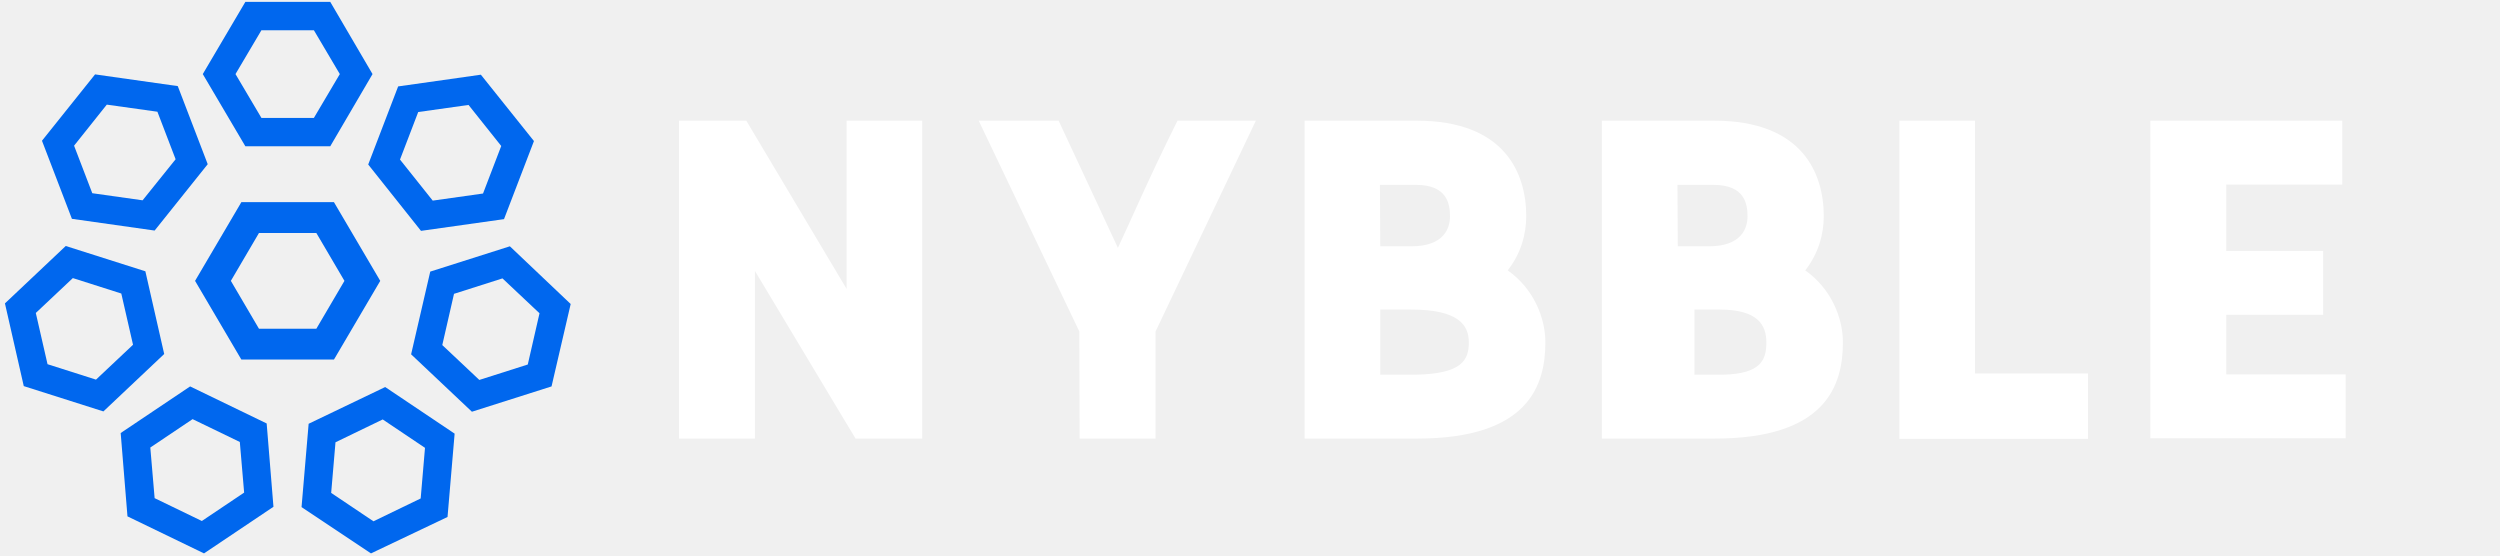
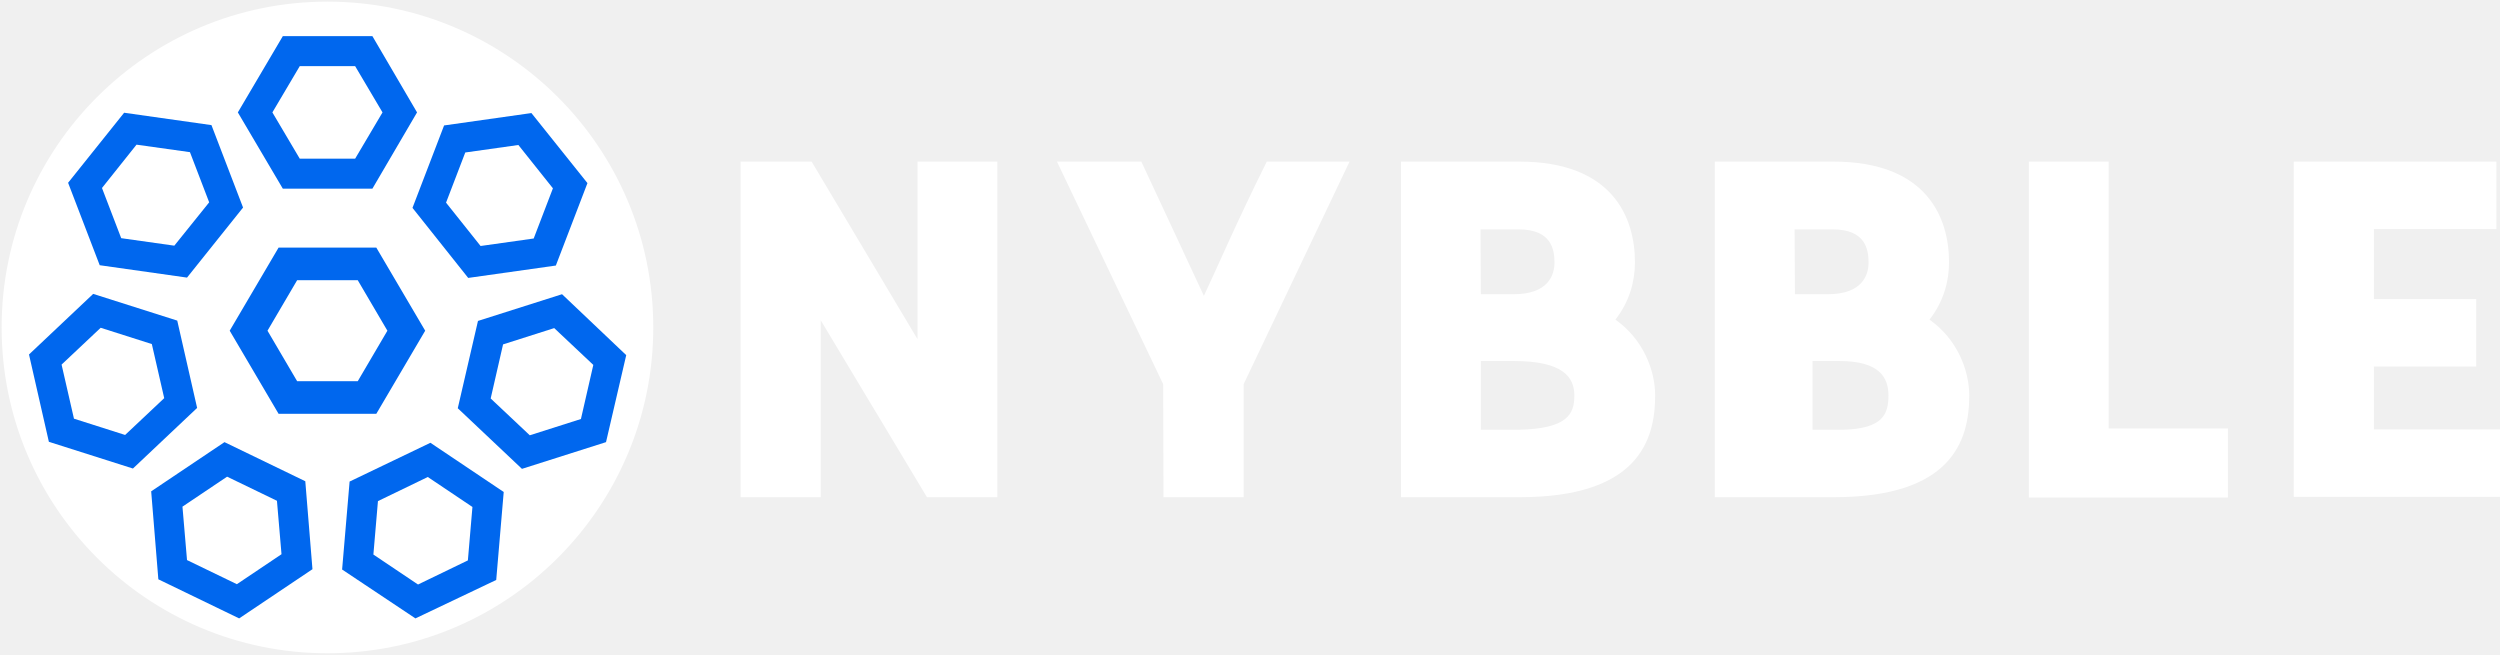
- <svg xmlns="http://www.w3.org/2000/svg" version="1.1" id="Layer_1" x="0px" y="0px" viewBox="0 0 810 180" style="enable-background:new 0 0 810 180;" xml:space="preserve">
+ <svg xmlns="http://www.w3.org/2000/svg" version="1.1" id="Layer_1" x="0px" y="0px" viewBox="0 0 767.3 201" style="enable-background:new 0 0 767.3 201;" xml:space="preserve">
  <style type="text/css">
- 	.st0{fill:#0067EE;}
- 	.st1{enable-background:new    ;}
- 	.st2{fill:#FFFFFF;}
+ 	.st0{fill:#FFFFFF;}
+ 	.st1{fill:#0067EE;}
+ 	.st2{enable-background:new    ;}
</style>
-   <path class="st0" d="M83.9,75.5h18.6l9.1,15.5l-9.1,15.5H83.9L74.8,91L83.9,75.5 M78.2,65.5L63.2,91l15,25.5h30l15-25.5l-15-25.5  H78.2z" />
-   <path class="st0" d="M84.7,9.8h17l8.4,14.2l-8.4,14.2h-17L76.3,24L84.7,9.8 M79.5,0.6L65.7,24l13.8,23.4H107L120.7,24L107,0.6H79.5z  " />
-   <path class="st0" d="M24,47.2l10.6-13.3L51,36.2l5.9,15.4L46.2,64.9l-16.3-2.3L24,47.2 M13.6,45.6l9.7,25.3l26.8,3.8l17.2-21.5  l-9.7-25.3l-26.8-3.8L13.6,45.6z" />
-   <path class="st0" d="M15.4,118l-3.8-16.6l12-11.3l15.7,5l3.8,16.6l-12,11.3L15.4,118 M7.7,125.1l25.8,8.2l19.7-18.6l-6.1-26.8  l-25.8-8.2L1.6,98.3L7.7,125.1z" />
-   <path class="st0" d="M65.4,168.8l-15.3-7.4L48.7,145l13.7-9.2l15.3,7.4l1.4,16.4L65.4,168.8 M66.1,179.3l22.5-15.1l-2.2-27l-24.8-12  l-22.5,15.1l2.2,27L66.1,179.3z" />
-   <path class="st0" d="M136.3,161.5l-15.3,7.4l-13.7-9.2l1.4-16.4l15.3-7.4l13.7,9.2L136.3,161.5 M145,167.5l2.3-27l-22.5-15.1  L100,137.3l-2.3,27l22.5,15L145,167.5z" />
-   <path class="st0" d="M174.8,101.5l-3.8,16.6l-15.7,5l-12-11.3l3.8-16.6l15.7-5L174.8,101.5 M184.9,98.5l-19.7-18.7L139.4,88  l-6.2,26.8l19.7,18.6l25.8-8.2L184.9,98.5z" />
-   <path class="st0" d="M151.8,34l10.6,13.3l-5.9,15.4L140.2,65l-10.6-13.3l5.9-15.4L151.8,34 M155.8,24.2L129,28l-9.7,25.3l17.1,21.5  l26.9-3.8l9.7-25.3L155.8,24.2z" />
-   <g class="st1">
-     <path class="st2" d="M220,39.1h21.8l32.5,54.5V39.1h24.5v103h-21.6l-32.6-54.3v54.3H220V39.1L220,39.1z" />
-     <path class="st2" d="M349.7,107.4l-32.6-68.3H343l19.2,41.2c4.3-9.1,9.7-21.9,19.3-41.2h25.4l-32.5,68.3v34.7h-24.6L349.7,107.4   L349.7,107.4z" />
-     <path class="st2" d="M422.6,39.1H459c28.6,0,35.5,17.1,35.5,30.9c0,5.9-1.7,12.1-6,17.6c8.5,6,12.2,15.5,12.2,23.3   c0,14-5.5,31.2-41.6,31.2h-36.4v-103C422.7,39.1,422.6,39.1,422.6,39.1z M447.2,79.8h10.1c10.6,0,12.5-5.9,12.5-9.7   c0-4-0.9-10.2-11-10.2h-11.7L447.2,79.8L447.2,79.8z M447.2,121.4h11.5c15.1-0.3,17.2-4.8,17.2-10.5c0-5.6-3.4-10.6-18.6-10.6   h-10.1V121.4z" />
-     <path class="st2" d="M519,39.1h36.4c28.6,0,35.5,17.1,35.5,30.9c0,5.9-1.7,12.1-6,17.6c8.5,6,12.2,15.5,12.2,23.3   c0,14-5.5,31.2-41.6,31.2H519V39.1L519,39.1z M543.6,79.8h10.1c10.6,0,12.5-5.9,12.5-9.7c0-4-0.9-10.2-11-10.2h-11.7L543.6,79.8   L543.6,79.8z M549,121.4h9.3c12.3-0.3,14-4.8,14-10.5c0-5.6-2.8-10.6-15.1-10.6H549L549,121.4L549,121.4z" />
-     <path class="st2" d="M615.4,39.1h24.5V121h36.6v21.2h-61.1V39.1z" />
-     <path class="st2" d="M696.7,39.1h62.2v20.7h-37.6v21.5h31.4V102h-31.4v19.3H760V142h-63.3V39.1L696.7,39.1z" />
+   <circle class="st0" cx="100.5" cy="100.5" r="100" />
+   <path class="st1" d="M91.2,86h18.6l9.1,15.5l-9.1,15.5H91.2l-9.1-15.5L91.2,86 M85.5,76l-15,25.5l15,25.5h30l15-25.5l-15-25.5H85.5z  " />
+   <path class="st1" d="M92,20.3h17l8.4,14.2L109,48.7H92l-8.4-14.2L92,20.3 M86.8,11.1L73,34.5l13.8,23.4h27.5L128,34.5l-13.7-23.4  H86.8z" />
+   <path class="st1" d="M31.3,57.7l10.6-13.3l16.4,2.3l5.9,15.4L53.5,75.4l-16.3-2.3L31.3,57.7 M20.9,56.1l9.7,25.3l26.8,3.8l17.2-21.5  l-9.7-25.3l-26.8-3.8L20.9,56.1z" />
+   <path class="st1" d="M22.7,128.5l-3.8-16.6l12-11.3l15.7,5l3.8,16.6l-12,11.3L22.7,128.5 M15,135.6l25.8,8.2l19.7-18.6l-6.1-26.8  l-25.8-8.2L8.9,108.8L15,135.6z" />
+   <path class="st1" d="M72.7,179.3l-15.3-7.4L56,155.5l13.7-9.2l15.3,7.4l1.4,16.4L72.7,179.3 M73.4,189.8l22.5-15.1l-2.2-27l-24.8-12  l-22.5,15.1l2.2,27L73.4,189.8z" />
+   <path class="st1" d="M143.6,172l-15.3,7.4l-13.7-9.2l1.4-16.4l15.3-7.4l13.7,9.2L143.6,172 M152.3,178l2.3-27l-22.5-15.1l-24.8,11.9  l-2.3,27l22.5,15L152.3,178z" />
+   <path class="st1" d="M182.1,112l-3.8,16.6l-15.7,5l-12-11.3l3.8-16.6l15.7-5L182.1,112 M192.2,109l-19.7-18.7l-25.8,8.2l-6.2,26.8  l19.7,18.6l25.8-8.2L192.2,109z" />
+   <path class="st1" d="M159.1,44.5l10.6,13.3l-5.9,15.4l-16.3,2.3l-10.6-13.3l5.9-15.4L159.1,44.5 M163.1,34.7l-26.8,3.8l-9.7,25.3  l17.1,21.5l26.9-3.8l9.7-25.3L163.1,34.7z" />
+   <g class="st2">
+     <path class="st0" d="M227.3,49.6h21.8l32.5,54.5V49.6h24.5v103h-21.6l-32.6-54.3v54.3h-24.6V49.6L227.3,49.6z" />
+     <path class="st0" d="M357,117.9l-32.6-68.3h25.9l19.2,41.2c4.3-9.1,9.7-21.9,19.3-41.2h25.4l-32.5,68.3v34.7h-24.6L357,117.9   L357,117.9z" />
+     <path class="st0" d="M429.9,49.6h36.4c28.6,0,35.5,17.1,35.5,30.9c0,5.9-1.7,12.1-6,17.6c8.5,6,12.2,15.5,12.2,23.3   c0,14-5.5,31.2-41.6,31.2H430v-103C430,49.6,429.9,49.6,429.9,49.6z M454.5,90.3h10.1c10.6,0,12.5-5.9,12.5-9.7   c0-4-0.9-10.2-11-10.2h-11.7L454.5,90.3L454.5,90.3z M454.5,131.9H466c15.1-0.3,17.2-4.8,17.2-10.5c0-5.6-3.4-10.6-18.6-10.6h-10.1   V131.9z" />
+     <path class="st0" d="M526.3,49.6h36.4c28.6,0,35.5,17.1,35.5,30.9c0,5.9-1.7,12.1-6,17.6c8.5,6,12.2,15.5,12.2,23.3   c0,14-5.5,31.2-41.6,31.2h-36.5V49.6L526.3,49.6z M550.9,90.3H561c10.6,0,12.5-5.9,12.5-9.7c0-4-0.9-10.2-11-10.2h-11.7L550.9,90.3   L550.9,90.3z M556.3,131.9h9.3c12.3-0.3,14-4.8,14-10.5c0-5.6-2.8-10.6-15.1-10.6h-8.2V131.9L556.3,131.9z" />
+     <path class="st0" d="M622.7,49.6h24.5v81.9h36.6v21.2h-61.1V49.6z" />
+     <path class="st0" d="M704,49.6h62.2v20.7h-37.6v21.5H760v20.7h-31.4v19.3h38.7v20.7H704V49.6L704,49.6z" />
  </g>
</svg>
